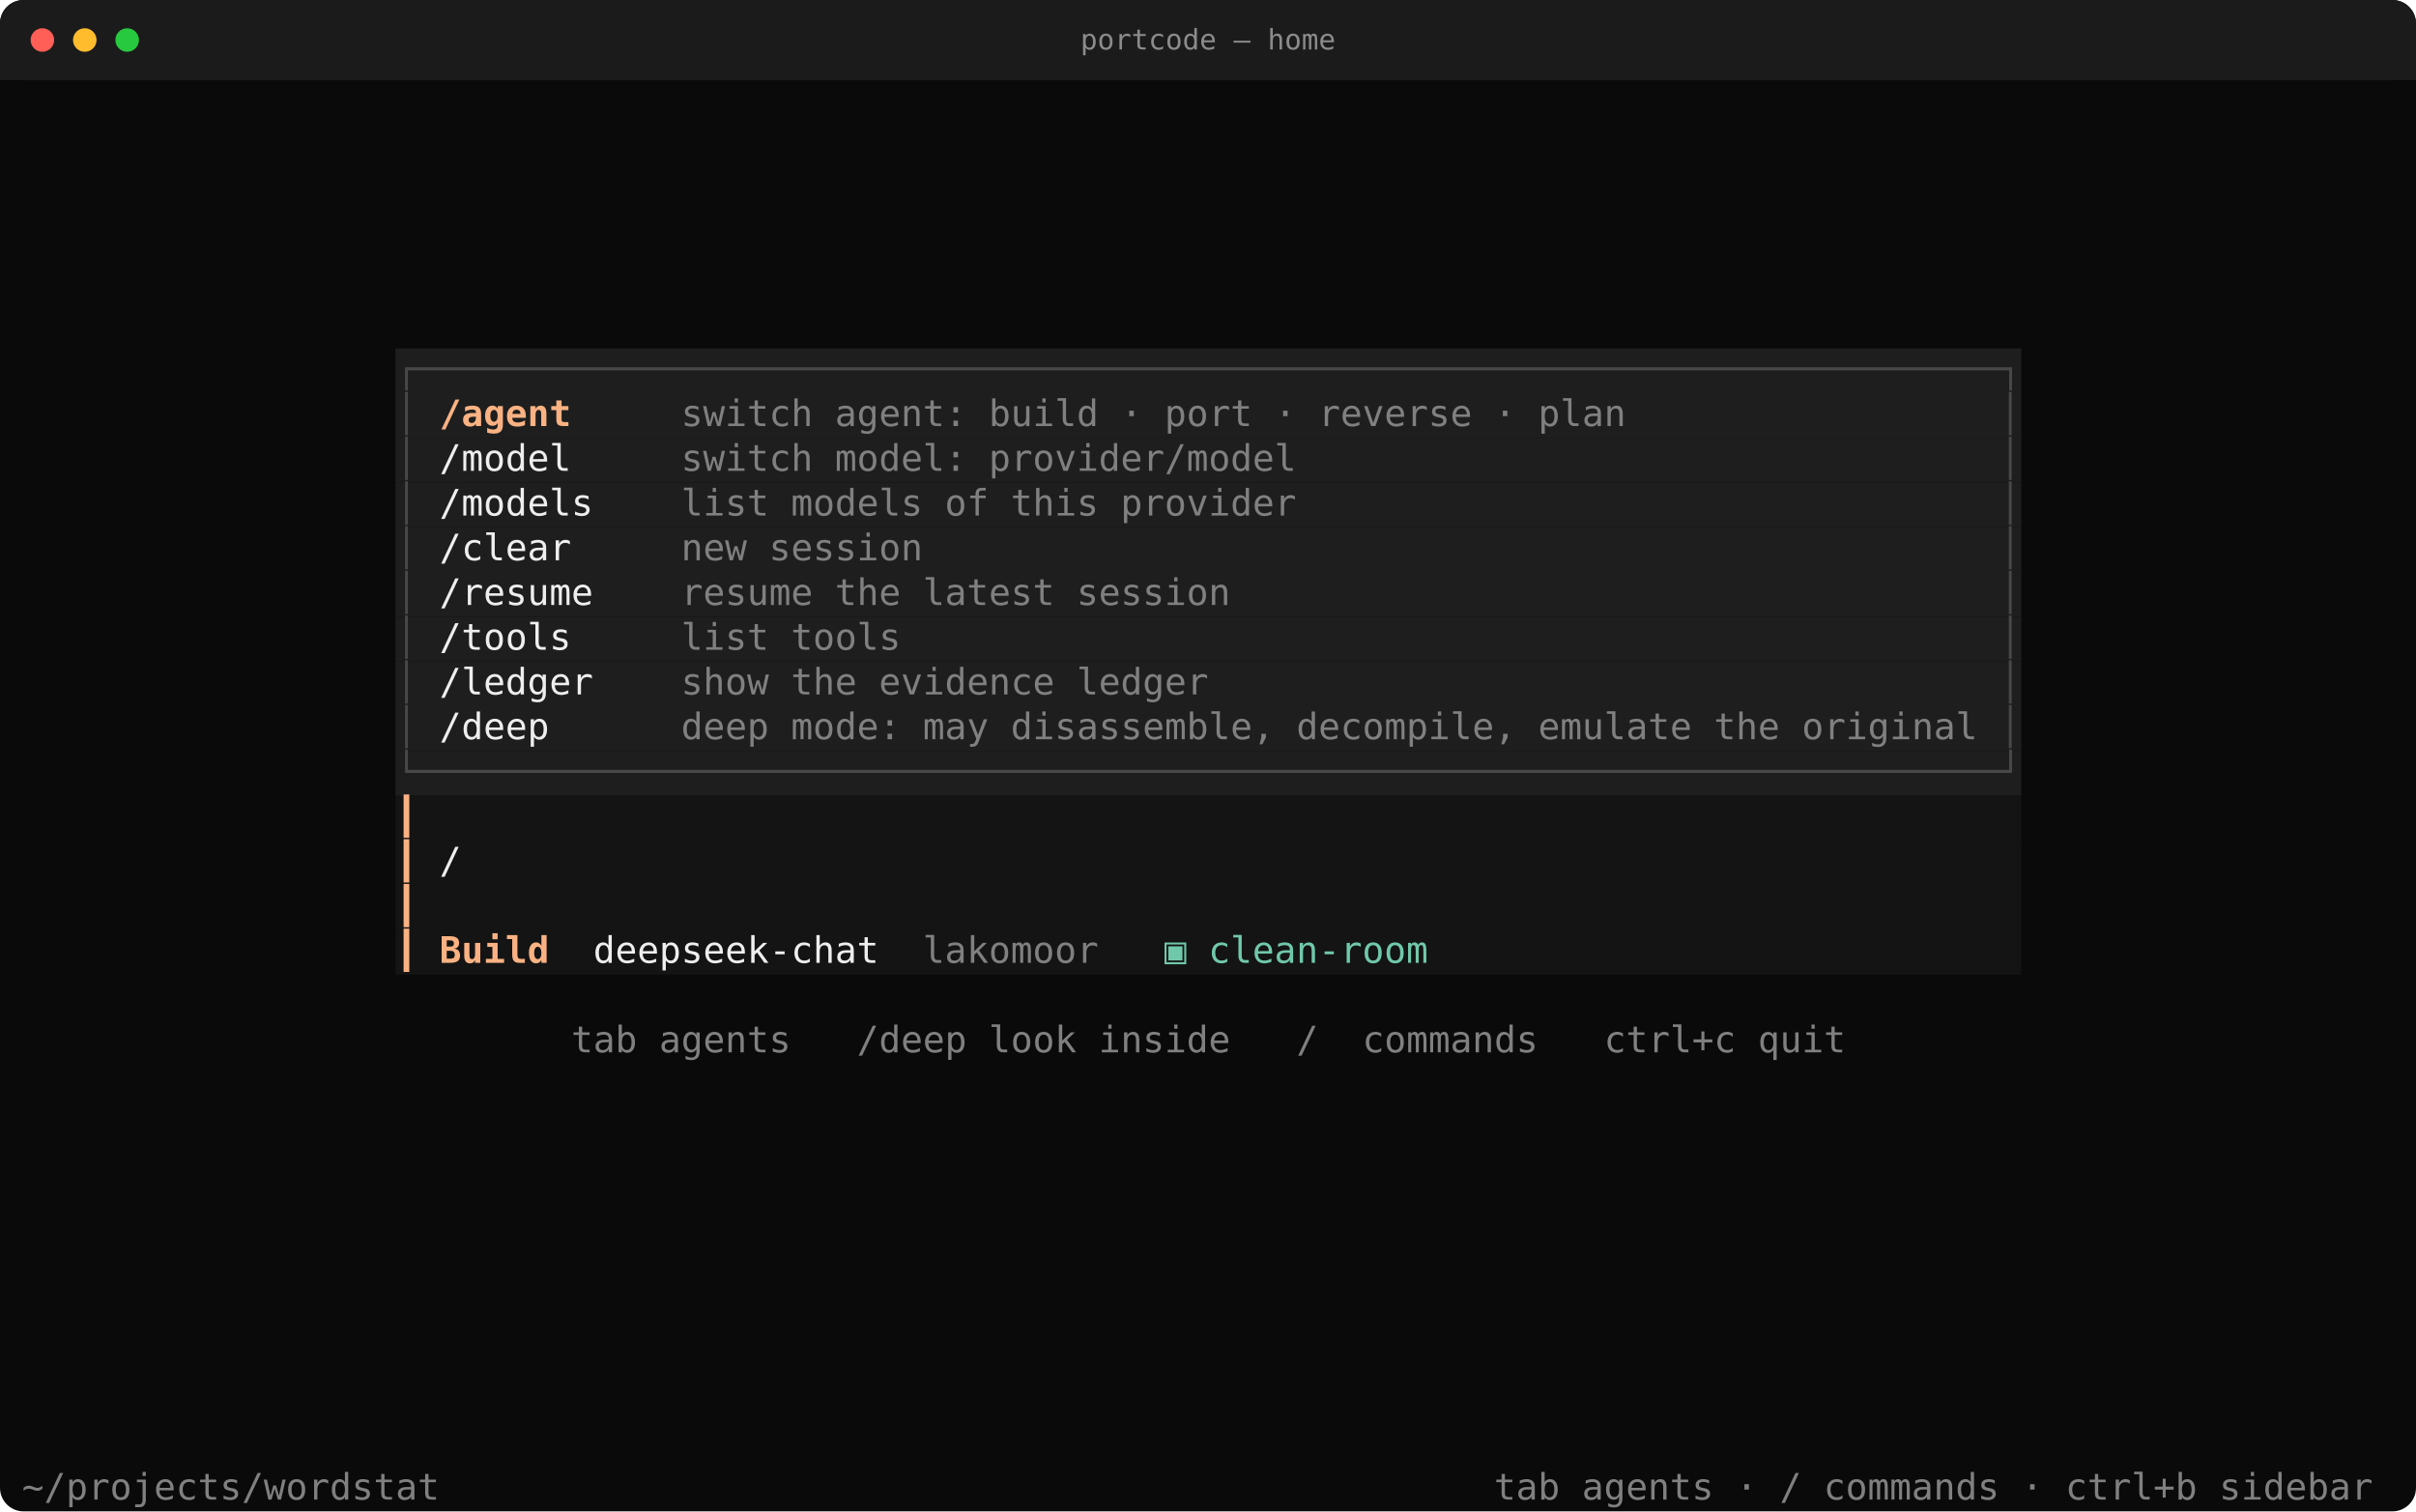
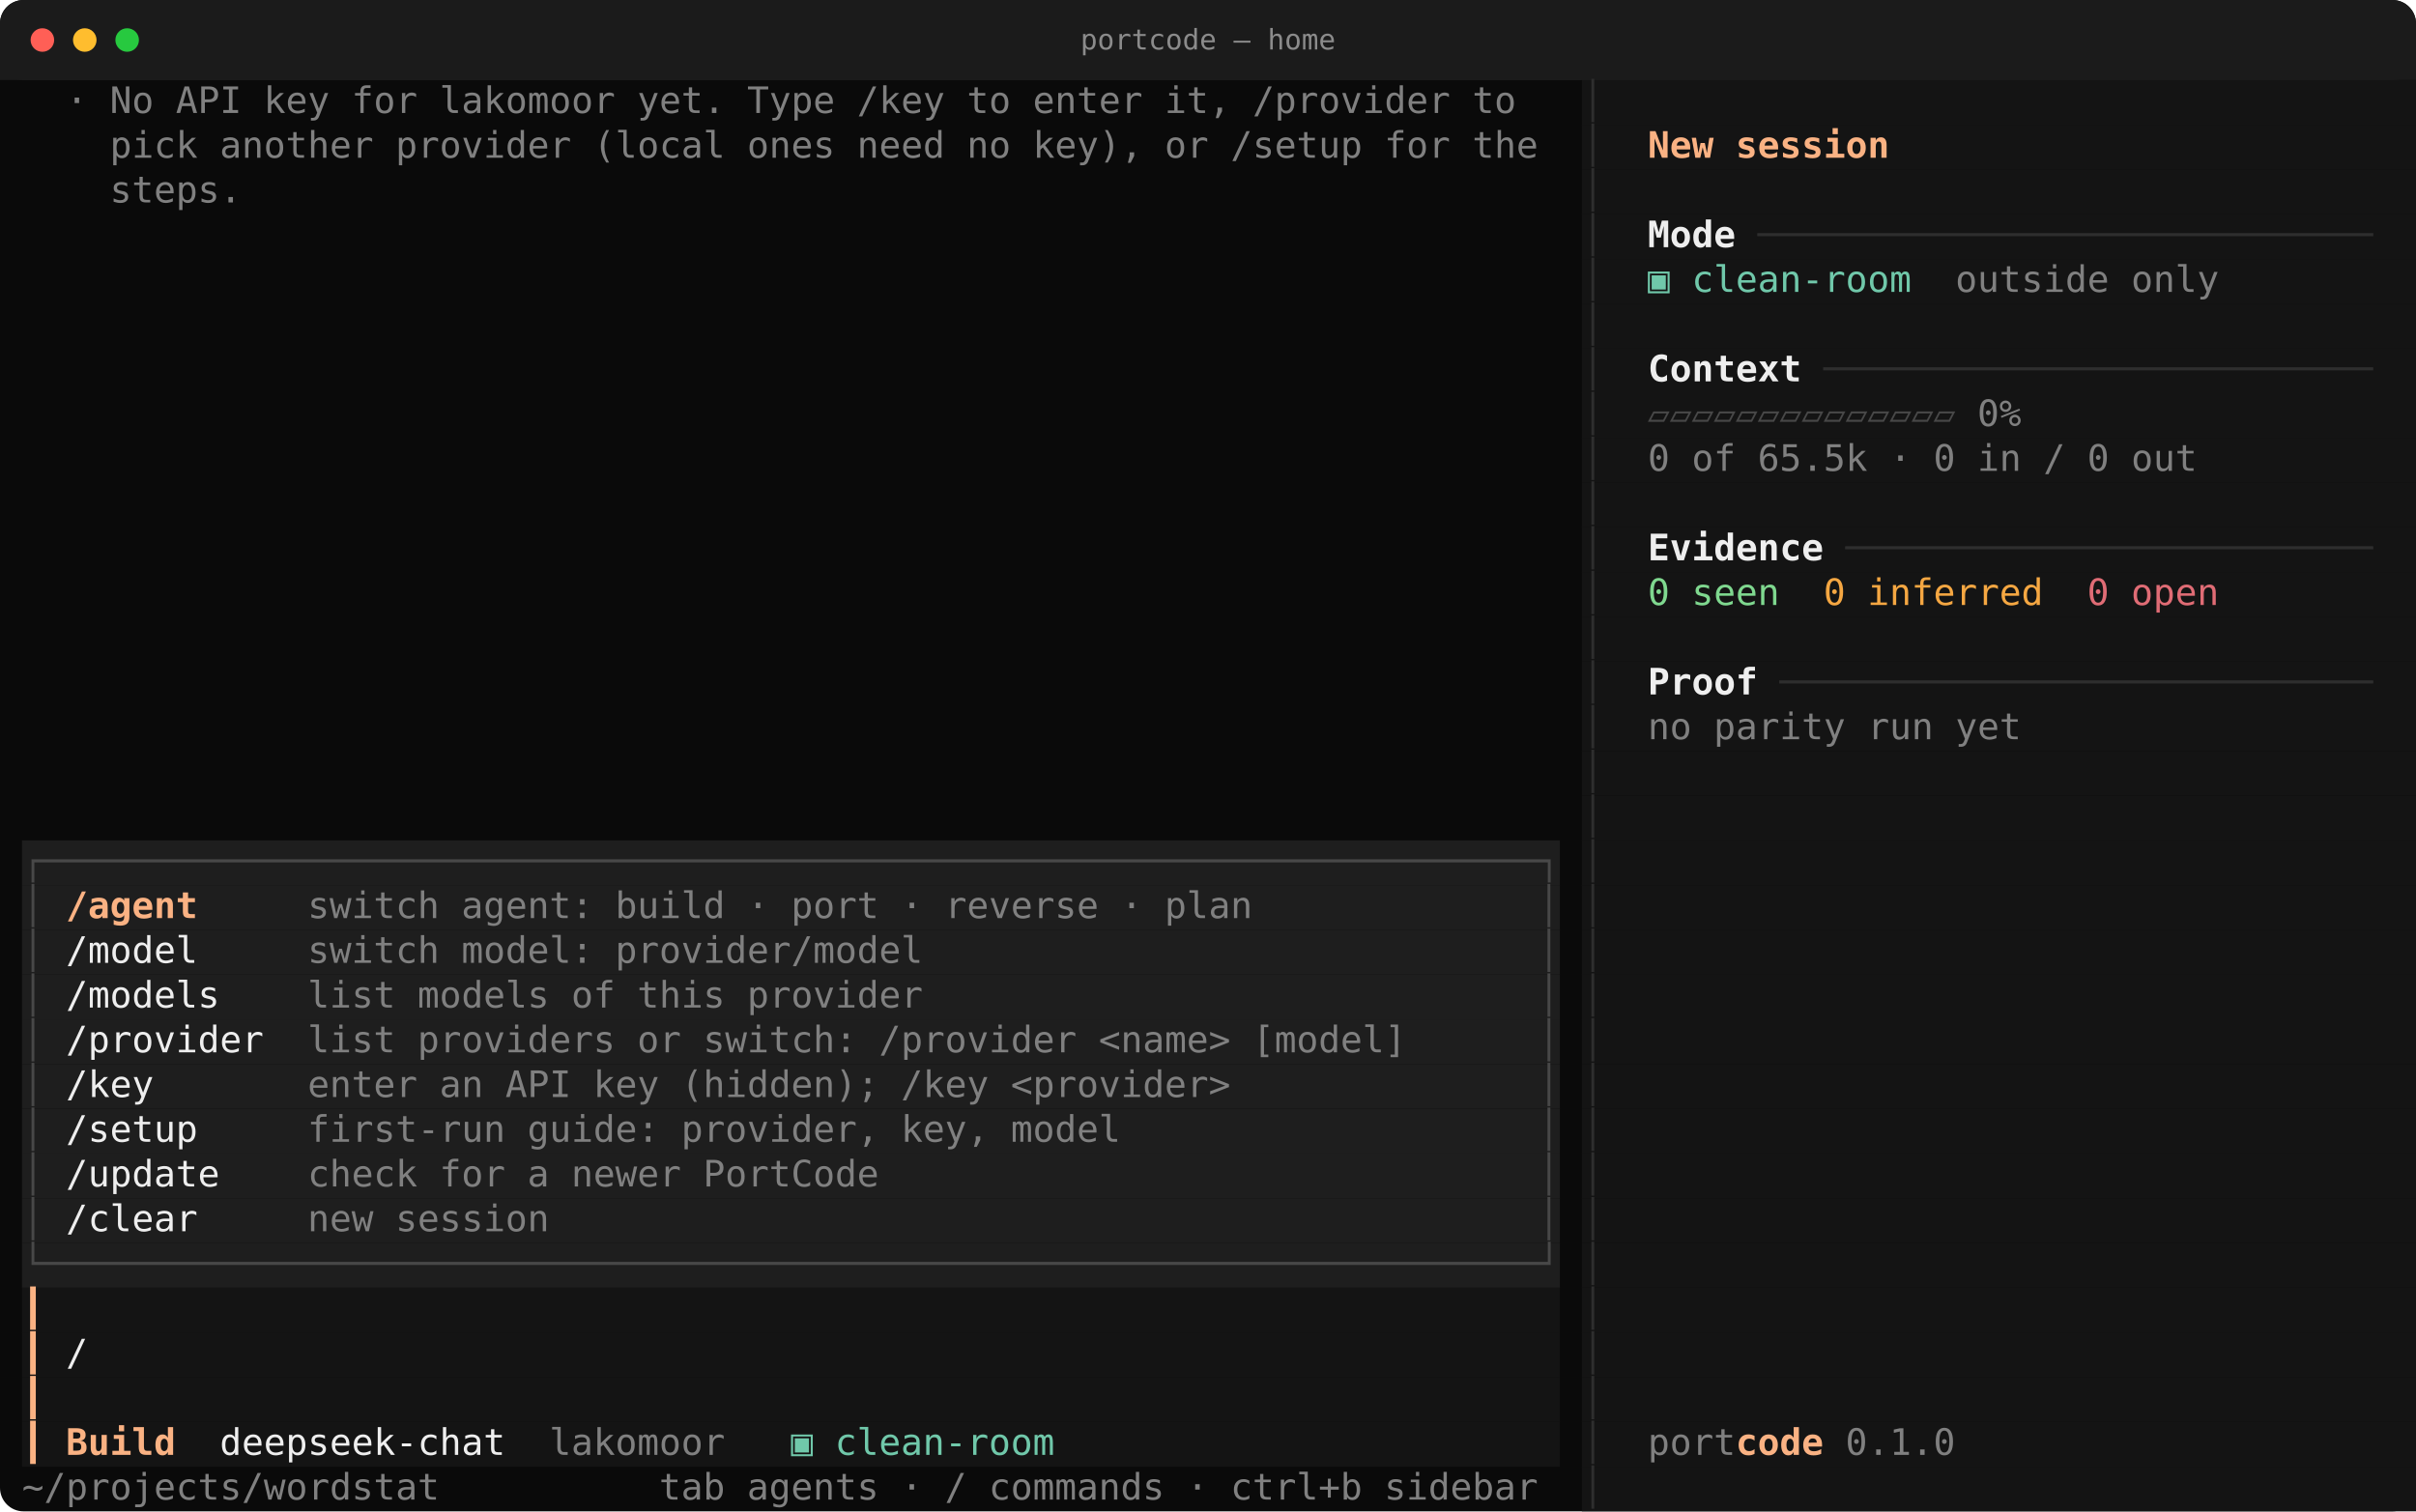
<svg xmlns="http://www.w3.org/2000/svg" width="1026" height="642" viewBox="0 0 1026 642" role="img" aria-label="portcode — home">
  <rect width="1026" height="642" rx="10" fill="#0a0a0a" />
  <rect width="1026" height="34" rx="10" fill="#1b1b1b" />
  <rect y="24" width="1026" height="10" fill="#1b1b1b" />
  <circle cx="18" cy="17" r="5" fill="#ff5f56" />
  <circle cx="36" cy="17" r="5" fill="#ffbd2e" />
  <circle cx="54" cy="17" r="5" fill="#27c93f" />
  <text x="513" y="21" fill="#8b8b8b" font-family="ui-monospace,Menlo,monospace" font-size="12" text-anchor="middle">portcode — home</text>
-   <rect x="167.94" y="148.00" width="690.42" height="19" fill="#1e1e1e" />
-   <rect x="167.94" y="167.00" width="690.42" height="19" fill="#1e1e1e" />
-   <rect x="167.94" y="186.00" width="690.42" height="19" fill="#1e1e1e" />
-   <rect x="167.94" y="205.00" width="690.42" height="19" fill="#1e1e1e" />
-   <rect x="167.94" y="224.00" width="690.42" height="19" fill="#1e1e1e" />
-   <rect x="167.94" y="243.00" width="690.42" height="19" fill="#1e1e1e" />
-   <rect x="167.94" y="262.00" width="690.42" height="19" fill="#1e1e1e" />
-   <rect x="167.94" y="281.00" width="690.42" height="19" fill="#1e1e1e" />
-   <rect x="167.94" y="300.00" width="690.42" height="19" fill="#1e1e1e" />
-   <rect x="167.94" y="319.00" width="690.42" height="19" fill="#1e1e1e" />
-   <rect x="167.94" y="338.00" width="690.42" height="19" fill="#141414" />
-   <rect x="167.94" y="357.00" width="690.42" height="19" fill="#141414" />
-   <rect x="167.94" y="376.00" width="690.42" height="19" fill="#141414" />
-   <rect x="167.94" y="395.00" width="690.42" height="19" fill="#141414" />
+   <rect x="671.76" y="34.00" width="354.54" height="19" fill="#141414" />
+   <rect x="671.76" y="53.00" width="354.54" height="19" fill="#141414" />
+   <rect x="671.76" y="72.00" width="354.54" height="19" fill="#141414" />
+   <rect x="671.76" y="91.00" width="354.54" height="19" fill="#141414" />
+   <rect x="671.76" y="110.00" width="354.54" height="19" fill="#141414" />
+   <rect x="671.76" y="129.00" width="354.54" height="19" fill="#141414" />
+   <rect x="671.76" y="148.00" width="354.54" height="19" fill="#141414" />
+   <rect x="671.76" y="167.00" width="354.54" height="19" fill="#141414" />
+   <rect x="671.76" y="186.00" width="354.54" height="19" fill="#141414" />
+   <rect x="671.76" y="205.00" width="354.54" height="19" fill="#141414" />
+   <rect x="671.76" y="224.00" width="354.54" height="19" fill="#141414" />
+   <rect x="671.76" y="243.00" width="354.54" height="19" fill="#141414" />
+   <rect x="671.76" y="262.00" width="354.54" height="19" fill="#141414" />
+   <rect x="671.76" y="281.00" width="354.54" height="19" fill="#141414" />
+   <rect x="671.76" y="300.00" width="354.54" height="19" fill="#141414" />
+   <rect x="671.76" y="319.00" width="354.54" height="19" fill="#141414" />
+   <rect x="671.76" y="338.00" width="354.54" height="19" fill="#141414" />
+   <rect x="9.33" y="357.00" width="653.10" height="19" fill="#1e1e1e" />
+   <rect x="671.76" y="357.00" width="354.54" height="19" fill="#141414" />
+   <rect x="9.33" y="376.00" width="653.10" height="19" fill="#1e1e1e" />
+   <rect x="671.76" y="376.00" width="354.54" height="19" fill="#141414" />
+   <rect x="9.33" y="395.00" width="653.10" height="19" fill="#1e1e1e" />
+   <rect x="671.76" y="395.00" width="354.54" height="19" fill="#141414" />
+   <rect x="9.33" y="414.00" width="653.10" height="19" fill="#1e1e1e" />
+   <rect x="671.76" y="414.00" width="354.54" height="19" fill="#141414" />
+   <rect x="9.33" y="433.00" width="653.10" height="19" fill="#1e1e1e" />
+   <rect x="671.76" y="433.00" width="354.54" height="19" fill="#141414" />
+   <rect x="9.33" y="452.00" width="653.10" height="19" fill="#1e1e1e" />
+   <rect x="671.76" y="452.00" width="354.54" height="19" fill="#141414" />
+   <rect x="9.33" y="471.00" width="653.10" height="19" fill="#1e1e1e" />
+   <rect x="671.76" y="471.00" width="354.54" height="19" fill="#141414" />
+   <rect x="9.33" y="490.00" width="653.10" height="19" fill="#1e1e1e" />
+   <rect x="671.76" y="490.00" width="354.54" height="19" fill="#141414" />
+   <rect x="9.33" y="509.00" width="653.10" height="19" fill="#1e1e1e" />
+   <rect x="671.76" y="509.00" width="354.54" height="19" fill="#141414" />
+   <rect x="9.33" y="528.00" width="653.10" height="19" fill="#1e1e1e" />
+   <rect x="671.76" y="528.00" width="354.54" height="19" fill="#141414" />
+   <rect x="9.33" y="547.00" width="653.10" height="19" fill="#141414" />
+   <rect x="671.76" y="547.00" width="354.54" height="19" fill="#141414" />
+   <rect x="9.33" y="566.00" width="653.10" height="19" fill="#141414" />
+   <rect x="671.76" y="566.00" width="354.54" height="19" fill="#141414" />
+   <rect x="9.33" y="585.00" width="653.10" height="19" fill="#141414" />
+   <rect x="671.76" y="585.00" width="354.54" height="19" fill="#141414" />
+   <rect x="9.33" y="604.00" width="653.10" height="19" fill="#141414" />
+   <rect x="671.76" y="604.00" width="354.54" height="19" fill="#141414" />
+   <rect x="671.76" y="623.00" width="354.54" height="19" fill="#141414" />
  <g font-family="ui-monospace,SFMono-Regular,Menlo,Consolas,'DejaVu Sans Mono',monospace" font-size="15.5" xml:space="preserve">
-     <text x="167.94" y="162.00" fill="#484848" textLength="690.42" lengthAdjust="spacingAndGlyphs">┌────────────────────────────────────────────────────────────────────────┐</text>
-     <text x="167.94" y="181.00" fill="#484848" textLength="9.33" lengthAdjust="spacingAndGlyphs">│</text>
-     <text x="177.27" y="181.00" fill="#fab283" textLength="111.96" lengthAdjust="spacingAndGlyphs" font-weight="700"> /agent     </text>
-     <text x="289.23" y="181.00" fill="#808080" textLength="401.19" lengthAdjust="spacingAndGlyphs">switch agent: build · port · reverse · plan</text>
-     <text x="849.03" y="181.00" fill="#484848" textLength="9.33" lengthAdjust="spacingAndGlyphs">│</text>
-     <text x="167.94" y="200.00" fill="#484848" textLength="9.33" lengthAdjust="spacingAndGlyphs">│</text>
-     <text x="177.27" y="200.00" fill="#eeeeee" textLength="111.96" lengthAdjust="spacingAndGlyphs"> /model     </text>
-     <text x="289.23" y="200.00" fill="#808080" textLength="261.24" lengthAdjust="spacingAndGlyphs">switch model: provider/model</text>
-     <text x="849.03" y="200.00" fill="#484848" textLength="9.33" lengthAdjust="spacingAndGlyphs">│</text>
-     <text x="167.94" y="219.00" fill="#484848" textLength="9.33" lengthAdjust="spacingAndGlyphs">│</text>
-     <text x="177.27" y="219.00" fill="#eeeeee" textLength="111.96" lengthAdjust="spacingAndGlyphs"> /models    </text>
-     <text x="289.23" y="219.00" fill="#808080" textLength="261.24" lengthAdjust="spacingAndGlyphs">list models of this provider</text>
-     <text x="849.03" y="219.00" fill="#484848" textLength="9.33" lengthAdjust="spacingAndGlyphs">│</text>
-     <text x="167.94" y="238.00" fill="#484848" textLength="9.33" lengthAdjust="spacingAndGlyphs">│</text>
-     <text x="177.27" y="238.00" fill="#eeeeee" textLength="111.96" lengthAdjust="spacingAndGlyphs"> /clear     </text>
-     <text x="289.23" y="238.00" fill="#808080" textLength="102.63" lengthAdjust="spacingAndGlyphs">new session</text>
-     <text x="849.03" y="238.00" fill="#484848" textLength="9.33" lengthAdjust="spacingAndGlyphs">│</text>
-     <text x="167.94" y="257.00" fill="#484848" textLength="9.33" lengthAdjust="spacingAndGlyphs">│</text>
-     <text x="177.27" y="257.00" fill="#eeeeee" textLength="111.96" lengthAdjust="spacingAndGlyphs"> /resume    </text>
-     <text x="289.23" y="257.00" fill="#808080" textLength="233.25" lengthAdjust="spacingAndGlyphs">resume the latest session</text>
-     <text x="849.03" y="257.00" fill="#484848" textLength="9.33" lengthAdjust="spacingAndGlyphs">│</text>
-     <text x="167.94" y="276.00" fill="#484848" textLength="9.33" lengthAdjust="spacingAndGlyphs">│</text>
-     <text x="177.27" y="276.00" fill="#eeeeee" textLength="111.96" lengthAdjust="spacingAndGlyphs"> /tools     </text>
-     <text x="289.23" y="276.00" fill="#808080" textLength="93.30" lengthAdjust="spacingAndGlyphs">list tools</text>
-     <text x="849.03" y="276.00" fill="#484848" textLength="9.33" lengthAdjust="spacingAndGlyphs">│</text>
-     <text x="167.94" y="295.00" fill="#484848" textLength="9.33" lengthAdjust="spacingAndGlyphs">│</text>
-     <text x="177.27" y="295.00" fill="#eeeeee" textLength="111.96" lengthAdjust="spacingAndGlyphs"> /ledger    </text>
-     <text x="289.23" y="295.00" fill="#808080" textLength="223.92" lengthAdjust="spacingAndGlyphs">show the evidence ledger</text>
-     <text x="849.03" y="295.00" fill="#484848" textLength="9.33" lengthAdjust="spacingAndGlyphs">│</text>
-     <text x="167.94" y="314.00" fill="#484848" textLength="9.33" lengthAdjust="spacingAndGlyphs">│</text>
-     <text x="177.27" y="314.00" fill="#eeeeee" textLength="111.96" lengthAdjust="spacingAndGlyphs"> /deep      </text>
-     <text x="289.23" y="314.00" fill="#808080" textLength="550.47" lengthAdjust="spacingAndGlyphs">deep mode: may disassemble, decompile, emulate the original</text>
-     <text x="849.03" y="314.00" fill="#484848" textLength="9.33" lengthAdjust="spacingAndGlyphs">│</text>
-     <text x="167.94" y="333.00" fill="#484848" textLength="690.42" lengthAdjust="spacingAndGlyphs">└────────────────────────────────────────────────────────────────────────┘</text>
-     <text x="167.94" y="352.00" fill="#fab283" textLength="9.33" lengthAdjust="spacingAndGlyphs">┃</text>
-     <text x="167.94" y="371.00" fill="#fab283" textLength="9.33" lengthAdjust="spacingAndGlyphs">┃</text>
-     <text x="177.27" y="371.00" fill="#eeeeee" textLength="849.03" lengthAdjust="spacingAndGlyphs"> /                                                                                         </text>
-     <text x="167.94" y="390.00" fill="#fab283" textLength="9.33" lengthAdjust="spacingAndGlyphs">┃</text>
-     <text x="167.94" y="409.00" fill="#fab283" textLength="9.33" lengthAdjust="spacingAndGlyphs">┃</text>
-     <text x="186.60" y="409.00" fill="#fab283" textLength="46.65" lengthAdjust="spacingAndGlyphs" font-weight="700">Build</text>
-     <text x="233.25" y="409.00" fill="#eeeeee" textLength="139.95" lengthAdjust="spacingAndGlyphs">  deepseek-chat</text>
-     <text x="373.20" y="409.00" fill="#808080" textLength="93.30" lengthAdjust="spacingAndGlyphs">  lakomoor</text>
-     <text x="494.49" y="409.00" fill="#70c8aa" textLength="111.96" lengthAdjust="spacingAndGlyphs">▣ clean-room</text>
-     <text x="242.58" y="447.00" fill="#808080" textLength="541.14" lengthAdjust="spacingAndGlyphs">tab agents   /deep look inside   /  commands   ctrl+c quit</text>
+     <text x="27.99" y="48.00" fill="#808080" textLength="615.78" lengthAdjust="spacingAndGlyphs">· No API key for lakomoor yet. Type /key to enter it, /provider to</text>
+     <text x="671.76" y="48.00" fill="#2e2e2e" textLength="9.33" lengthAdjust="spacingAndGlyphs">│</text>
+     <text x="46.65" y="67.00" fill="#808080" textLength="606.45" lengthAdjust="spacingAndGlyphs">pick another provider (local ones need no key), or /setup for the</text>
+     <text x="671.76" y="67.00" fill="#2e2e2e" textLength="9.33" lengthAdjust="spacingAndGlyphs">│</text>
+     <text x="699.75" y="67.00" fill="#fab283" textLength="102.63" lengthAdjust="spacingAndGlyphs" font-weight="700">New session</text>
+     <text x="46.65" y="86.00" fill="#808080" textLength="55.98" lengthAdjust="spacingAndGlyphs">steps.</text>
+     <text x="671.76" y="86.00" fill="#2e2e2e" textLength="9.33" lengthAdjust="spacingAndGlyphs">│</text>
+     <text x="671.76" y="105.00" fill="#2e2e2e" textLength="9.33" lengthAdjust="spacingAndGlyphs">│</text>
+     <text x="699.75" y="105.00" fill="#eeeeee" textLength="37.32" lengthAdjust="spacingAndGlyphs" font-weight="700">Mode</text>
+     <text x="737.07" y="105.00" fill="#2e2e2e" textLength="270.57" lengthAdjust="spacingAndGlyphs"> ────────────────────────────</text>
+     <text x="671.76" y="124.00" fill="#2e2e2e" textLength="9.33" lengthAdjust="spacingAndGlyphs">│</text>
+     <text x="699.75" y="124.00" fill="#70c8aa" textLength="111.96" lengthAdjust="spacingAndGlyphs">▣ clean-room</text>
+     <text x="811.71" y="124.00" fill="#808080" textLength="130.62" lengthAdjust="spacingAndGlyphs">  outside only</text>
+     <text x="671.76" y="143.00" fill="#2e2e2e" textLength="9.33" lengthAdjust="spacingAndGlyphs">│</text>
+     <text x="671.76" y="162.00" fill="#2e2e2e" textLength="9.33" lengthAdjust="spacingAndGlyphs">│</text>
+     <text x="699.75" y="162.00" fill="#eeeeee" textLength="65.31" lengthAdjust="spacingAndGlyphs" font-weight="700">Context</text>
+     <text x="765.06" y="162.00" fill="#2e2e2e" textLength="242.58" lengthAdjust="spacingAndGlyphs"> ─────────────────────────</text>
+     <text x="671.76" y="181.00" fill="#2e2e2e" textLength="9.33" lengthAdjust="spacingAndGlyphs">│</text>
+     <text x="699.75" y="181.00" fill="#484848" textLength="130.62" lengthAdjust="spacingAndGlyphs">▱▱▱▱▱▱▱▱▱▱▱▱▱▱</text>
+     <text x="830.37" y="181.00" fill="#808080" textLength="27.99" lengthAdjust="spacingAndGlyphs"> 0%</text>
+     <text x="671.76" y="200.00" fill="#2e2e2e" textLength="9.33" lengthAdjust="spacingAndGlyphs">│</text>
+     <text x="699.75" y="200.00" fill="#808080" textLength="233.25" lengthAdjust="spacingAndGlyphs">0 of 65.5k · 0 in / 0 out</text>
+     <text x="671.76" y="219.00" fill="#2e2e2e" textLength="9.33" lengthAdjust="spacingAndGlyphs">│</text>
+     <text x="671.76" y="238.00" fill="#2e2e2e" textLength="9.33" lengthAdjust="spacingAndGlyphs">│</text>
+     <text x="699.75" y="238.00" fill="#eeeeee" textLength="74.64" lengthAdjust="spacingAndGlyphs" font-weight="700">Evidence</text>
+     <text x="774.39" y="238.00" fill="#2e2e2e" textLength="233.25" lengthAdjust="spacingAndGlyphs"> ────────────────────────</text>
+     <text x="671.76" y="257.00" fill="#2e2e2e" textLength="9.33" lengthAdjust="spacingAndGlyphs">│</text>
+     <text x="699.75" y="257.00" fill="#7fd88f" textLength="74.64" lengthAdjust="spacingAndGlyphs">0 seen  </text>
+     <text x="774.39" y="257.00" fill="#f5a742" textLength="111.96" lengthAdjust="spacingAndGlyphs">0 inferred  </text>
+     <text x="886.35" y="257.00" fill="#e06c75" textLength="55.98" lengthAdjust="spacingAndGlyphs">0 open</text>
+     <text x="671.76" y="276.00" fill="#2e2e2e" textLength="9.33" lengthAdjust="spacingAndGlyphs">│</text>
+     <text x="671.76" y="295.00" fill="#2e2e2e" textLength="9.33" lengthAdjust="spacingAndGlyphs">│</text>
+     <text x="699.75" y="295.00" fill="#eeeeee" textLength="46.65" lengthAdjust="spacingAndGlyphs" font-weight="700">Proof</text>
+     <text x="746.40" y="295.00" fill="#2e2e2e" textLength="261.24" lengthAdjust="spacingAndGlyphs"> ───────────────────────────</text>
+     <text x="671.76" y="314.00" fill="#2e2e2e" textLength="9.33" lengthAdjust="spacingAndGlyphs">│</text>
+     <text x="699.75" y="314.00" fill="#808080" textLength="158.61" lengthAdjust="spacingAndGlyphs">no parity run yet</text>
+     <text x="671.76" y="333.00" fill="#2e2e2e" textLength="9.33" lengthAdjust="spacingAndGlyphs">│</text>
+     <text x="671.76" y="352.00" fill="#2e2e2e" textLength="9.33" lengthAdjust="spacingAndGlyphs">│</text>
+     <text x="9.33" y="371.00" fill="#484848" textLength="653.10" lengthAdjust="spacingAndGlyphs">┌────────────────────────────────────────────────────────────────────┐</text>
+     <text x="671.76" y="371.00" fill="#2e2e2e" textLength="9.33" lengthAdjust="spacingAndGlyphs">│</text>
+     <text x="9.33" y="390.00" fill="#484848" textLength="9.33" lengthAdjust="spacingAndGlyphs">│</text>
+     <text x="18.66" y="390.00" fill="#fab283" textLength="111.96" lengthAdjust="spacingAndGlyphs" font-weight="700"> /agent     </text>
+     <text x="130.62" y="390.00" fill="#808080" textLength="401.19" lengthAdjust="spacingAndGlyphs">switch agent: build · port · reverse · plan</text>
+     <text x="653.10" y="390.00" fill="#484848" textLength="9.33" lengthAdjust="spacingAndGlyphs">│</text>
+     <text x="671.76" y="390.00" fill="#2e2e2e" textLength="9.33" lengthAdjust="spacingAndGlyphs">│</text>
+     <text x="9.33" y="409.00" fill="#484848" textLength="9.33" lengthAdjust="spacingAndGlyphs">│</text>
+     <text x="18.66" y="409.00" fill="#eeeeee" textLength="111.96" lengthAdjust="spacingAndGlyphs"> /model     </text>
+     <text x="130.62" y="409.00" fill="#808080" textLength="261.24" lengthAdjust="spacingAndGlyphs">switch model: provider/model</text>
+     <text x="653.10" y="409.00" fill="#484848" textLength="9.33" lengthAdjust="spacingAndGlyphs">│</text>
+     <text x="671.76" y="409.00" fill="#2e2e2e" textLength="9.33" lengthAdjust="spacingAndGlyphs">│</text>
+     <text x="9.33" y="428.00" fill="#484848" textLength="9.33" lengthAdjust="spacingAndGlyphs">│</text>
+     <text x="18.66" y="428.00" fill="#eeeeee" textLength="111.96" lengthAdjust="spacingAndGlyphs"> /models    </text>
+     <text x="130.62" y="428.00" fill="#808080" textLength="261.24" lengthAdjust="spacingAndGlyphs">list models of this provider</text>
+     <text x="653.10" y="428.00" fill="#484848" textLength="9.33" lengthAdjust="spacingAndGlyphs">│</text>
+     <text x="671.76" y="428.00" fill="#2e2e2e" textLength="9.33" lengthAdjust="spacingAndGlyphs">│</text>
+     <text x="9.33" y="447.00" fill="#484848" textLength="9.33" lengthAdjust="spacingAndGlyphs">│</text>
+     <text x="18.66" y="447.00" fill="#eeeeee" textLength="111.96" lengthAdjust="spacingAndGlyphs"> /provider  </text>
+     <text x="130.62" y="447.00" fill="#808080" textLength="466.50" lengthAdjust="spacingAndGlyphs">list providers or switch: /provider &lt;name&gt; [model]</text>
+     <text x="653.10" y="447.00" fill="#484848" textLength="9.33" lengthAdjust="spacingAndGlyphs">│</text>
+     <text x="671.76" y="447.00" fill="#2e2e2e" textLength="9.33" lengthAdjust="spacingAndGlyphs">│</text>
+     <text x="9.33" y="466.00" fill="#484848" textLength="9.33" lengthAdjust="spacingAndGlyphs">│</text>
+     <text x="18.66" y="466.00" fill="#eeeeee" textLength="111.96" lengthAdjust="spacingAndGlyphs"> /key       </text>
+     <text x="130.62" y="466.00" fill="#808080" textLength="391.86" lengthAdjust="spacingAndGlyphs">enter an API key (hidden); /key &lt;provider&gt;</text>
+     <text x="653.10" y="466.00" fill="#484848" textLength="9.33" lengthAdjust="spacingAndGlyphs">│</text>
+     <text x="671.76" y="466.00" fill="#2e2e2e" textLength="9.33" lengthAdjust="spacingAndGlyphs">│</text>
+     <text x="9.33" y="485.00" fill="#484848" textLength="9.33" lengthAdjust="spacingAndGlyphs">│</text>
+     <text x="18.66" y="485.00" fill="#eeeeee" textLength="111.96" lengthAdjust="spacingAndGlyphs"> /setup     </text>
+     <text x="130.62" y="485.00" fill="#808080" textLength="345.21" lengthAdjust="spacingAndGlyphs">first-run guide: provider, key, model</text>
+     <text x="653.10" y="485.00" fill="#484848" textLength="9.33" lengthAdjust="spacingAndGlyphs">│</text>
+     <text x="671.76" y="485.00" fill="#2e2e2e" textLength="9.33" lengthAdjust="spacingAndGlyphs">│</text>
+     <text x="9.33" y="504.00" fill="#484848" textLength="9.33" lengthAdjust="spacingAndGlyphs">│</text>
+     <text x="18.66" y="504.00" fill="#eeeeee" textLength="111.96" lengthAdjust="spacingAndGlyphs"> /update    </text>
+     <text x="130.62" y="504.00" fill="#808080" textLength="242.58" lengthAdjust="spacingAndGlyphs">check for a newer PortCode</text>
+     <text x="653.10" y="504.00" fill="#484848" textLength="9.33" lengthAdjust="spacingAndGlyphs">│</text>
+     <text x="671.76" y="504.00" fill="#2e2e2e" textLength="9.33" lengthAdjust="spacingAndGlyphs">│</text>
+     <text x="9.33" y="523.00" fill="#484848" textLength="9.33" lengthAdjust="spacingAndGlyphs">│</text>
+     <text x="18.66" y="523.00" fill="#eeeeee" textLength="111.96" lengthAdjust="spacingAndGlyphs"> /clear     </text>
+     <text x="130.62" y="523.00" fill="#808080" textLength="102.63" lengthAdjust="spacingAndGlyphs">new session</text>
+     <text x="653.10" y="523.00" fill="#484848" textLength="9.33" lengthAdjust="spacingAndGlyphs">│</text>
+     <text x="671.76" y="523.00" fill="#2e2e2e" textLength="9.33" lengthAdjust="spacingAndGlyphs">│</text>
+     <text x="9.33" y="542.00" fill="#484848" textLength="653.10" lengthAdjust="spacingAndGlyphs">└────────────────────────────────────────────────────────────────────┘</text>
+     <text x="671.76" y="542.00" fill="#2e2e2e" textLength="9.33" lengthAdjust="spacingAndGlyphs">│</text>
+     <text x="9.33" y="561.00" fill="#fab283" textLength="9.33" lengthAdjust="spacingAndGlyphs">┃</text>
+     <text x="671.76" y="561.00" fill="#2e2e2e" textLength="9.33" lengthAdjust="spacingAndGlyphs">│</text>
+     <text x="9.33" y="580.00" fill="#fab283" textLength="9.33" lengthAdjust="spacingAndGlyphs">┃</text>
+     <text x="18.66" y="580.00" fill="#eeeeee" textLength="653.10" lengthAdjust="spacingAndGlyphs"> /                                                                    </text>
+     <text x="671.76" y="580.00" fill="#2e2e2e" textLength="9.33" lengthAdjust="spacingAndGlyphs">│</text>
+     <text x="9.33" y="599.00" fill="#fab283" textLength="9.33" lengthAdjust="spacingAndGlyphs">┃</text>
+     <text x="671.76" y="599.00" fill="#2e2e2e" textLength="9.33" lengthAdjust="spacingAndGlyphs">│</text>
+     <text x="9.33" y="618.00" fill="#fab283" textLength="9.33" lengthAdjust="spacingAndGlyphs">┃</text>
+     <text x="27.99" y="618.00" fill="#fab283" textLength="46.65" lengthAdjust="spacingAndGlyphs" font-weight="700">Build</text>
+     <text x="74.64" y="618.00" fill="#eeeeee" textLength="139.95" lengthAdjust="spacingAndGlyphs">  deepseek-chat</text>
+     <text x="214.59" y="618.00" fill="#808080" textLength="93.30" lengthAdjust="spacingAndGlyphs">  lakomoor</text>
+     <text x="335.88" y="618.00" fill="#70c8aa" textLength="111.96" lengthAdjust="spacingAndGlyphs">▣ clean-room</text>
+     <text x="671.76" y="618.00" fill="#2e2e2e" textLength="9.33" lengthAdjust="spacingAndGlyphs">│</text>
+     <text x="699.75" y="618.00" fill="#808080" textLength="37.32" lengthAdjust="spacingAndGlyphs">port</text>
+     <text x="737.07" y="618.00" fill="#fab283" textLength="46.65" lengthAdjust="spacingAndGlyphs" font-weight="700">code </text>
+     <text x="783.72" y="618.00" fill="#808080" textLength="46.65" lengthAdjust="spacingAndGlyphs">0.1.0</text>
    <text x="0.00" y="637.00" fill="#808080" textLength="186.60" lengthAdjust="spacingAndGlyphs"> ~/projects/wordstat</text>
-     <text x="634.44" y="637.00" fill="#808080" textLength="391.86" lengthAdjust="spacingAndGlyphs">tab agents · / commands · ctrl+b sidebar  </text>
+     <text x="279.90" y="637.00" fill="#808080" textLength="391.86" lengthAdjust="spacingAndGlyphs">tab agents · / commands · ctrl+b sidebar  </text>
+     <text x="671.76" y="637.00" fill="#2e2e2e" textLength="9.33" lengthAdjust="spacingAndGlyphs">│</text>
  </g>
</svg>
